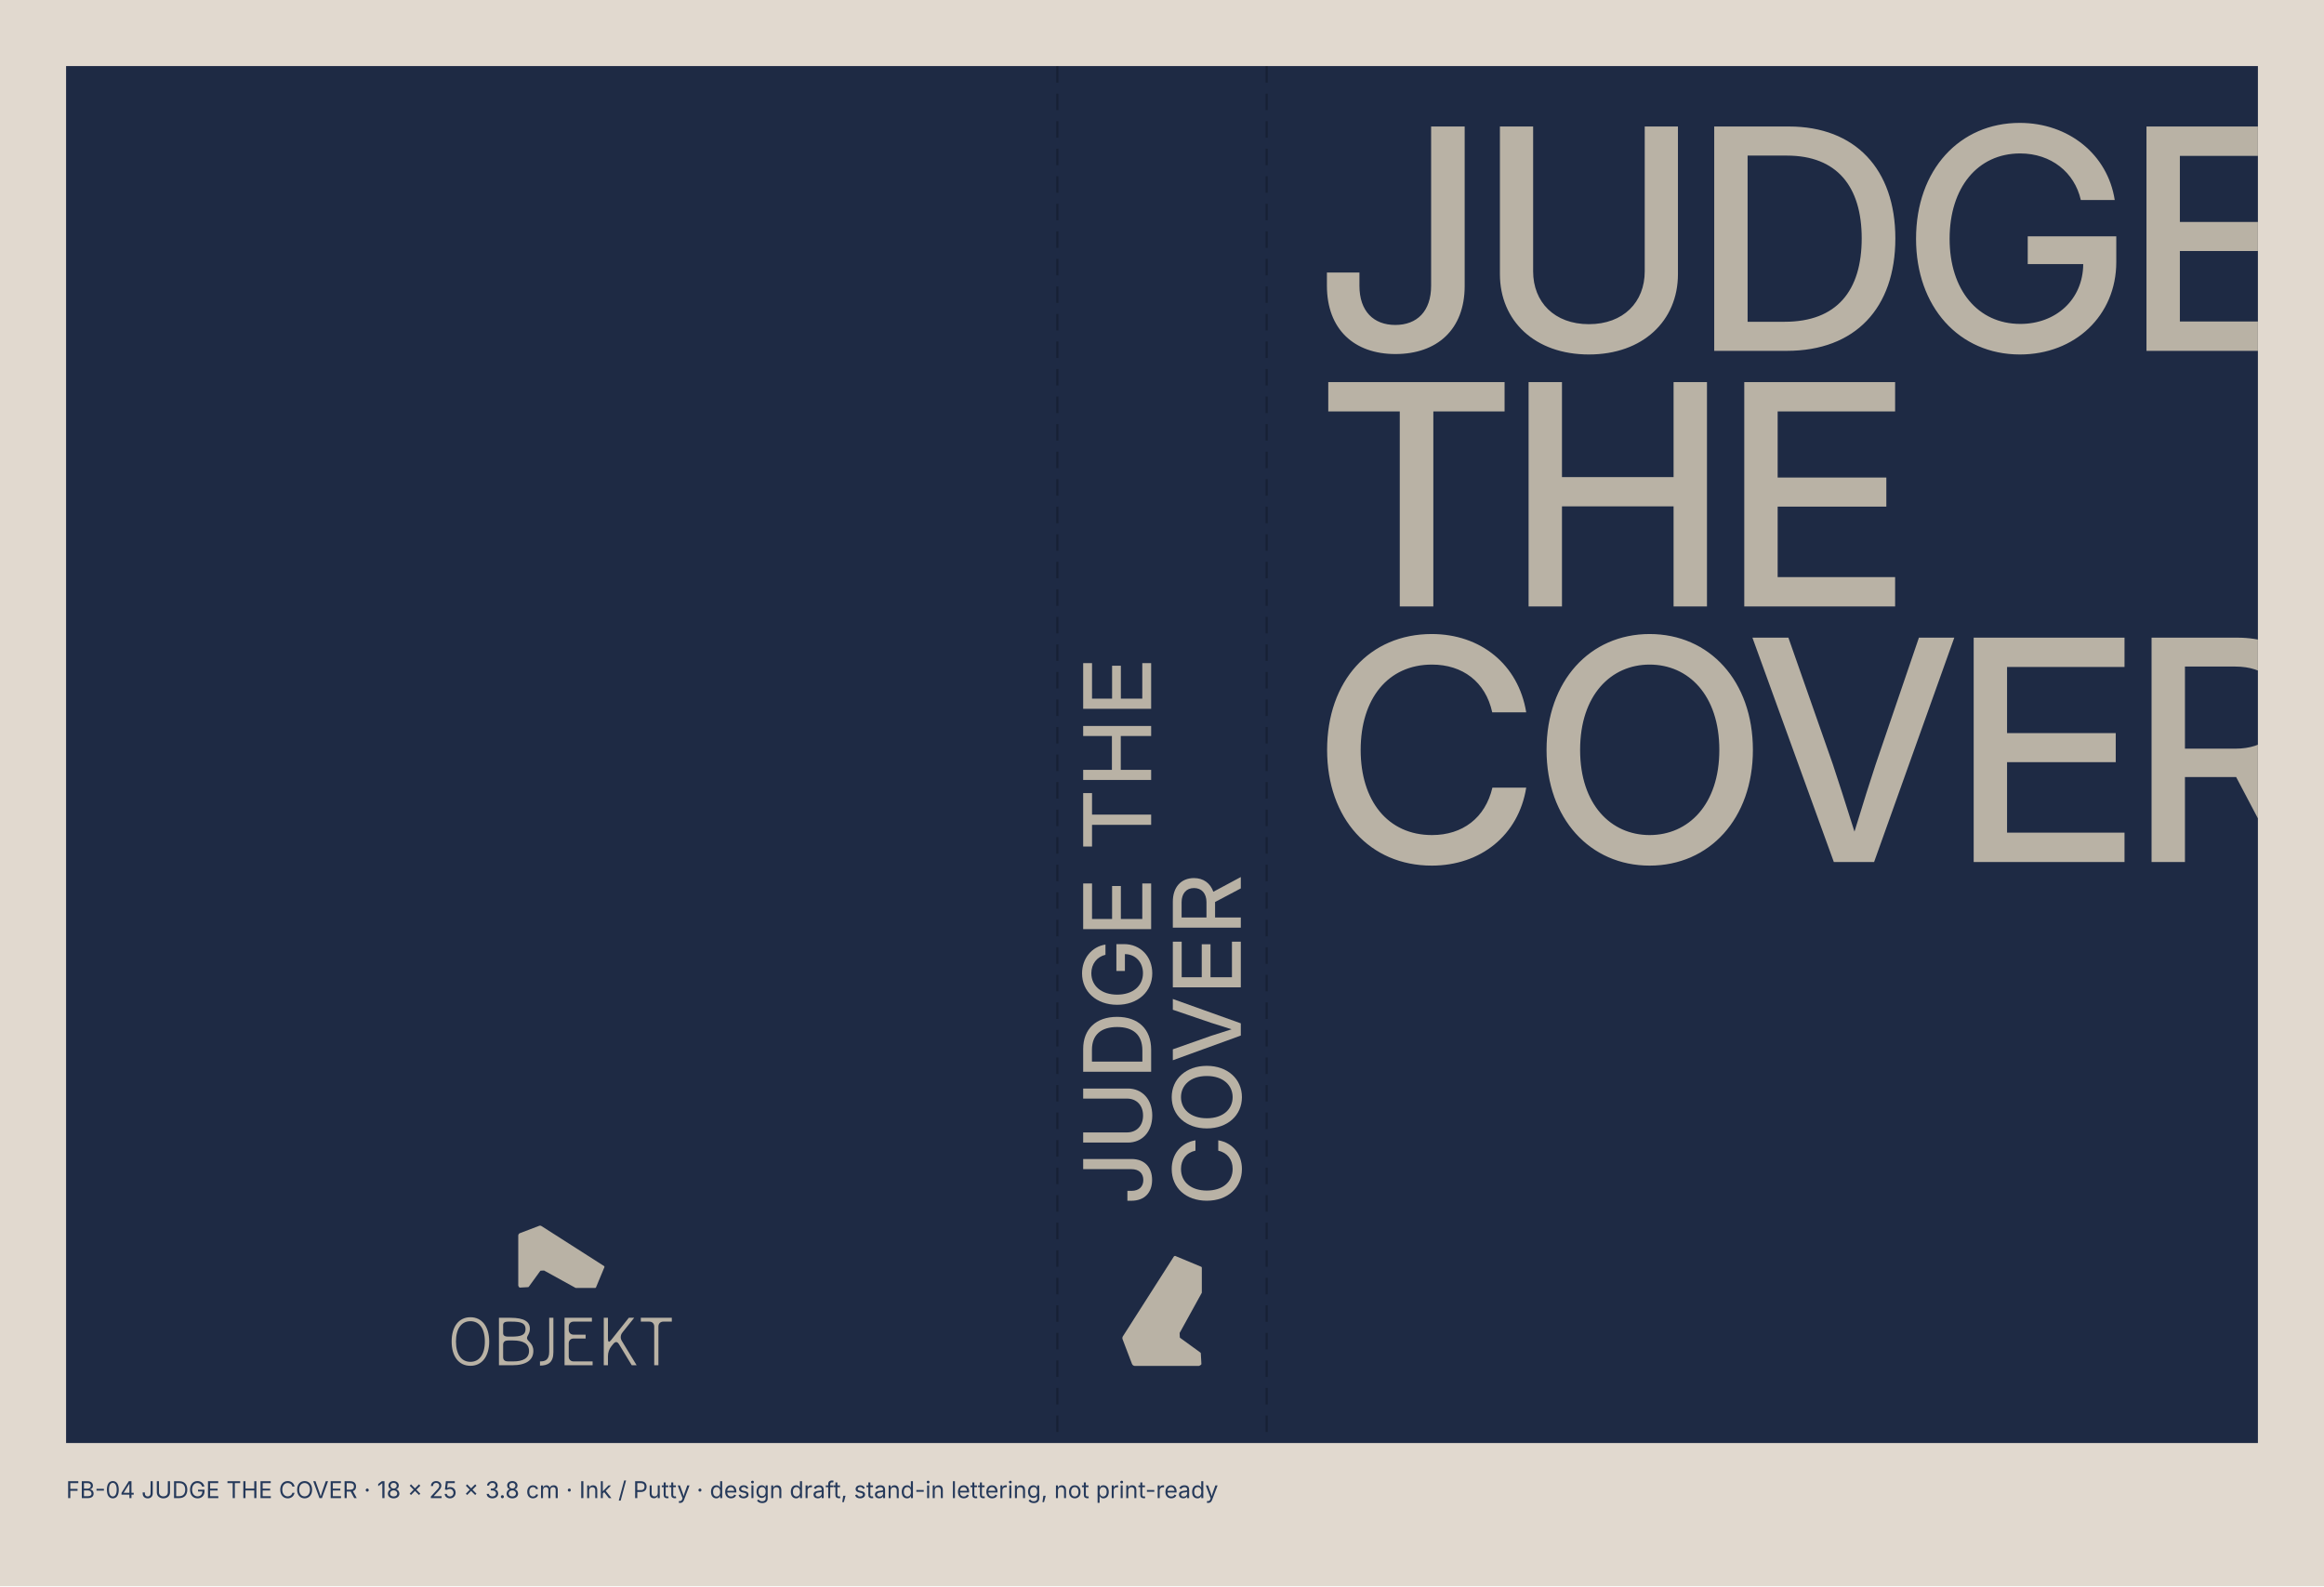
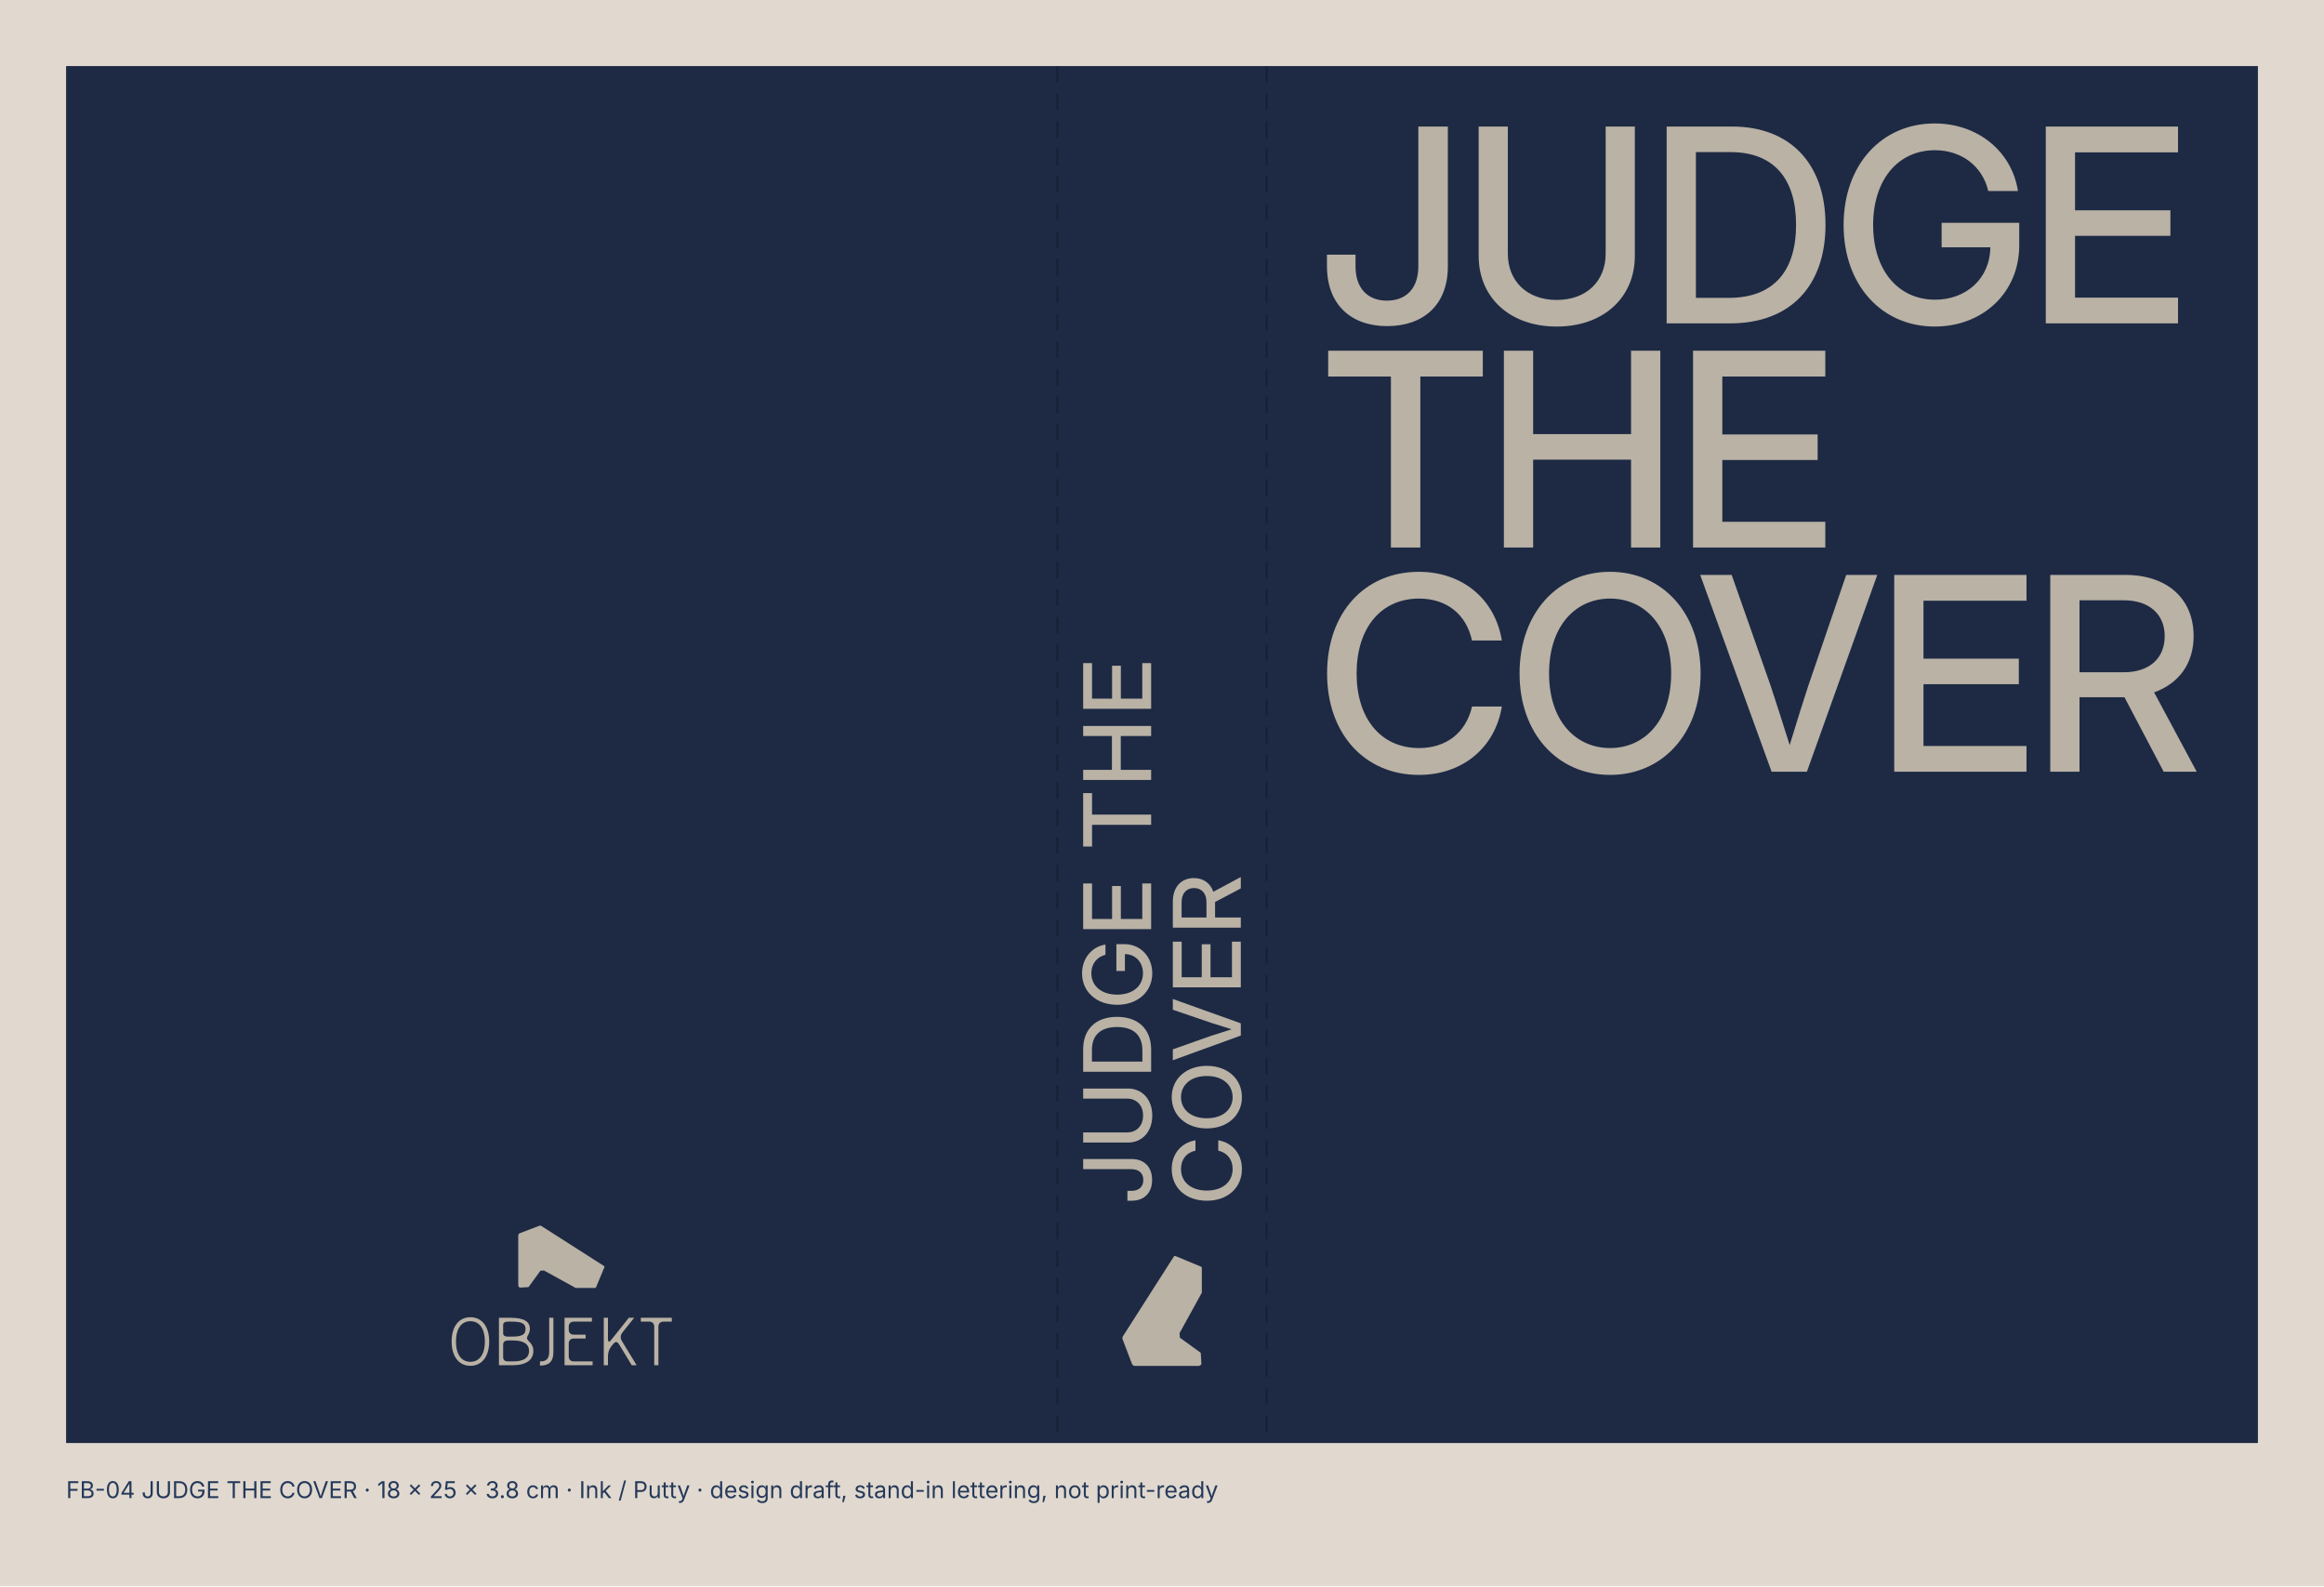
<svg xmlns="http://www.w3.org/2000/svg" viewBox="0 0 422 288" width="1266" height="864">
  <rect width="100%" height="100%" fill="#E1D9CF" />
  <g transform="translate(12 12)">
    <clipPath id="flat4">
      <rect x="0" y="0" width="398" height="250" />
    </clipPath>
    <g clip-path="url(#flat4)">
      <rect x="0" y="0" width="398" height="250" fill="#1E2A44" />
-       <text x="227.04" y="51.70" font-family="Galak Round, Inter Display, Inter, Helvetica, Arial, sans-serif" font-size="55.99" font-weight="500" letter-spacing="-0.67" fill="#B9B2A5">JUDGE</text>
-       <text x="227.88" y="98.11" font-family="Galak Round, Inter Display, Inter, Helvetica, Arial, sans-serif" font-size="55.99" font-weight="500" letter-spacing="-0.67" fill="#B9B2A5">THE</text>
-       <text x="226.76" y="144.51" font-family="Galak Round, Inter Display, Inter, Helvetica, Arial, sans-serif" font-size="55.99" font-weight="500" letter-spacing="-0.67" fill="#B9B2A5">COVER</text>
+       <text x="227.28" y="46.71" font-family="Galak Round, Inter Display, Inter, Helvetica, Arial, sans-serif" font-size="49.11" font-weight="500" letter-spacing="-0.59" fill="#B9B2A5">JUDGE</text>
+       <text x="228.02" y="87.41" font-family="Galak Round, Inter Display, Inter, Helvetica, Arial, sans-serif" font-size="49.11" font-weight="500" letter-spacing="-0.59" fill="#B9B2A5">THE</text>
+       <text x="227.04" y="128.12" font-family="Galak Round, Inter Display, Inter, Helvetica, Arial, sans-serif" font-size="49.11" font-weight="500" letter-spacing="-0.59" fill="#B9B2A5">COVER</text>
      <path transform="translate(70.0 210.5) scale(0.05089)" fill="#B9B2A5" fill-rule="evenodd" d="M237.93 214.35L237.93 35.99C237.93 32.22 240.26 28.84 243.79 27.49L312.45 1.31C315.22 0.25 318.33 0.57 320.83 2.18L544.47 145.04C544.47 145.54 545.85 147.70 545.61 148.14L515.17 221.26C514.64 222.24 513.62 222.84 512.51 222.84L443.13 222.84C442.31 222.84 441.53 222.51 440.96 221.93L331.76 161.71C331.16 161.09 330.32 160.76 329.46 160.79L318.50 161.27C317.45 161.32 316.50 161.90 315.99 162.82L275.60 218.47C275.10 219.38 274.17 219.96 273.13 220.02L243.72 221.66C242.61 221.72 241.55 221.16 240.97 220.21L238.37 215.92C238.09 215.45 237.93 214.90 237.93 214.35Z M67.19 486.50C98.31 486.50 118.73 461.35 118.73 414.03C118.73 366.72 98.31 341.57 67.19 341.57C36.06 341.57 15.64 366.72 15.64 414.03C15.64 461.35 36.06 486.50 67.19 486.50ZM67.19 327.38C108.27 327.38 134.17 360.50 134.17 414.03C134.17 467.57 108.27 500.69 67.19 500.69C26.10 500.69 0.20 467.57 0.20 414.03C0.20 360.50 26.10 327.38 67.19 327.38Z M219.82 485.00C254.68 485.00 276.35 473.80 276.35 447.65C276.35 421.50 254.68 410.30 219.82 410.30L201.40 410.30C190.94 410.30 183.96 414.53 183.96 425.74L183.96 469.56C183.96 480.77 190.94 485.00 201.40 485.00L219.82 485.00ZM213.60 396.60C248.46 396.60 263.90 390.88 263.90 369.71C263.90 348.55 248.46 343.07 213.60 343.07L201.40 343.07C190.94 343.07 183.96 346.30 183.96 355.27L183.96 384.40C183.96 393.37 190.94 396.60 201.40 396.60L213.60 396.60ZM291.78 447.65C291.78 480.02 266.39 498.70 216.59 498.70L169.02 498.70L169.02 329.37L209.86 329.37C259.66 329.37 279.33 343.56 279.33 368.47C279.33 386.15 269.13 393.37 269.13 401.58C269.13 413.54 291.78 418.27 291.78 447.65Z M315.43 485.00C333.61 485.25 348.30 479.77 348.30 450.64L348.30 329.37L363.24 329.37L363.24 452.13C363.24 489.23 343.82 499.94 315.43 499.94L315.43 485.00Z M503.18 485.00L503.18 498.70L403.08 498.70L403.08 329.37L500.69 329.37L500.69 343.07L435.45 343.07C424.99 343.07 418.02 350.04 418.02 360.50L418.02 372.20C418.02 382.66 424.99 389.63 435.45 389.63L478.28 389.63L478.28 403.33L435.45 403.33C424.99 403.33 418.02 410.30 418.02 420.76L418.02 467.57C418.02 478.03 424.99 485.00 435.45 485.00L503.18 485.00Z M632.41 329.37L651.59 329.37L610.25 380.92C605.27 387.14 603.53 392.62 603.53 398.35C603.53 402.83 604.52 407.06 608.01 412.79L660.30 498.70L642.87 498.70L598.30 425.24C594.31 418.52 591.08 416.03 587.34 416.03C584.11 416.03 580.87 417.77 576.39 423.25L570.16 430.97C562.44 440.68 557.96 453.13 557.96 466.08L557.96 498.70L543.02 498.70L543.02 329.37L557.96 329.37L557.96 403.33C557.96 411.79 559.45 414.78 561.70 414.78C563.44 414.78 565.93 413.04 569.91 408.06L632.41 329.37Z M723.05 360.50C723.05 350.04 716.08 343.07 705.62 343.07L675.24 343.07L675.24 329.37L785.80 329.37L785.80 343.07L755.42 343.07C744.96 343.07 737.99 350.04 737.99 360.50L737.99 498.70L723.05 498.70L723.05 360.50Z" />
      <path transform="translate(191.76 236.0) rotate(-90) scale(0.06494) translate(-238 0)" fill="#B9B2A5" fill-rule="evenodd" d="M237.93 214.35L237.93 35.99C237.93 32.22 240.26 28.84 243.79 27.49L312.45 1.31C315.22 0.25 318.33 0.57 320.83 2.18L544.47 145.04C544.47 145.54 545.85 147.70 545.61 148.14L515.17 221.26C514.64 222.24 513.62 222.84 512.51 222.84L443.13 222.84C442.31 222.84 441.53 222.51 440.96 221.93L331.76 161.71C331.16 161.09 330.32 160.76 329.46 160.79L318.50 161.27C317.45 161.32 316.50 161.90 315.99 162.82L275.60 218.47C275.10 219.38 274.17 219.96 273.13 220.02L243.72 221.66C242.61 221.72 241.55 221.16 240.97 220.21L238.37 215.92C238.09 215.45 237.93 214.90 237.93 214.35Z" />
      <text transform="translate(197.03 206.59) rotate(-90)" font-family="Galak Round, Inter Display, Inter, Helvetica, Arial, sans-serif" font-size="16.97" font-weight="500" letter-spacing="0.85" fill="#B9B2A5">JUDGE THE</text>
      <text transform="translate(213.31 206.68) rotate(-90)" font-family="Galak Round, Inter Display, Inter, Helvetica, Arial, sans-serif" font-size="16.97" font-weight="500" letter-spacing="0.85" fill="#B9B2A5">COVER</text>
      <line x1="180" y1="0" x2="180" y2="250" stroke="#000" stroke-opacity=".22" stroke-width=".4" stroke-dasharray="3 2" />
      <line x1="218" y1="0" x2="218" y2="250" stroke="#000" stroke-opacity=".22" stroke-width=".4" stroke-dasharray="3 2" />
    </g>
  </g>
  <text x="12" y="272" font-family="Inter, Helvetica, Arial, sans-serif" font-size="4.2" fill="#25395A">FB-04 JUDGE THE COVER · 18 × 25 × 3.8 cm · Ink / Putty · design draft, stand-in lettering, not print-ready</text>
</svg>
